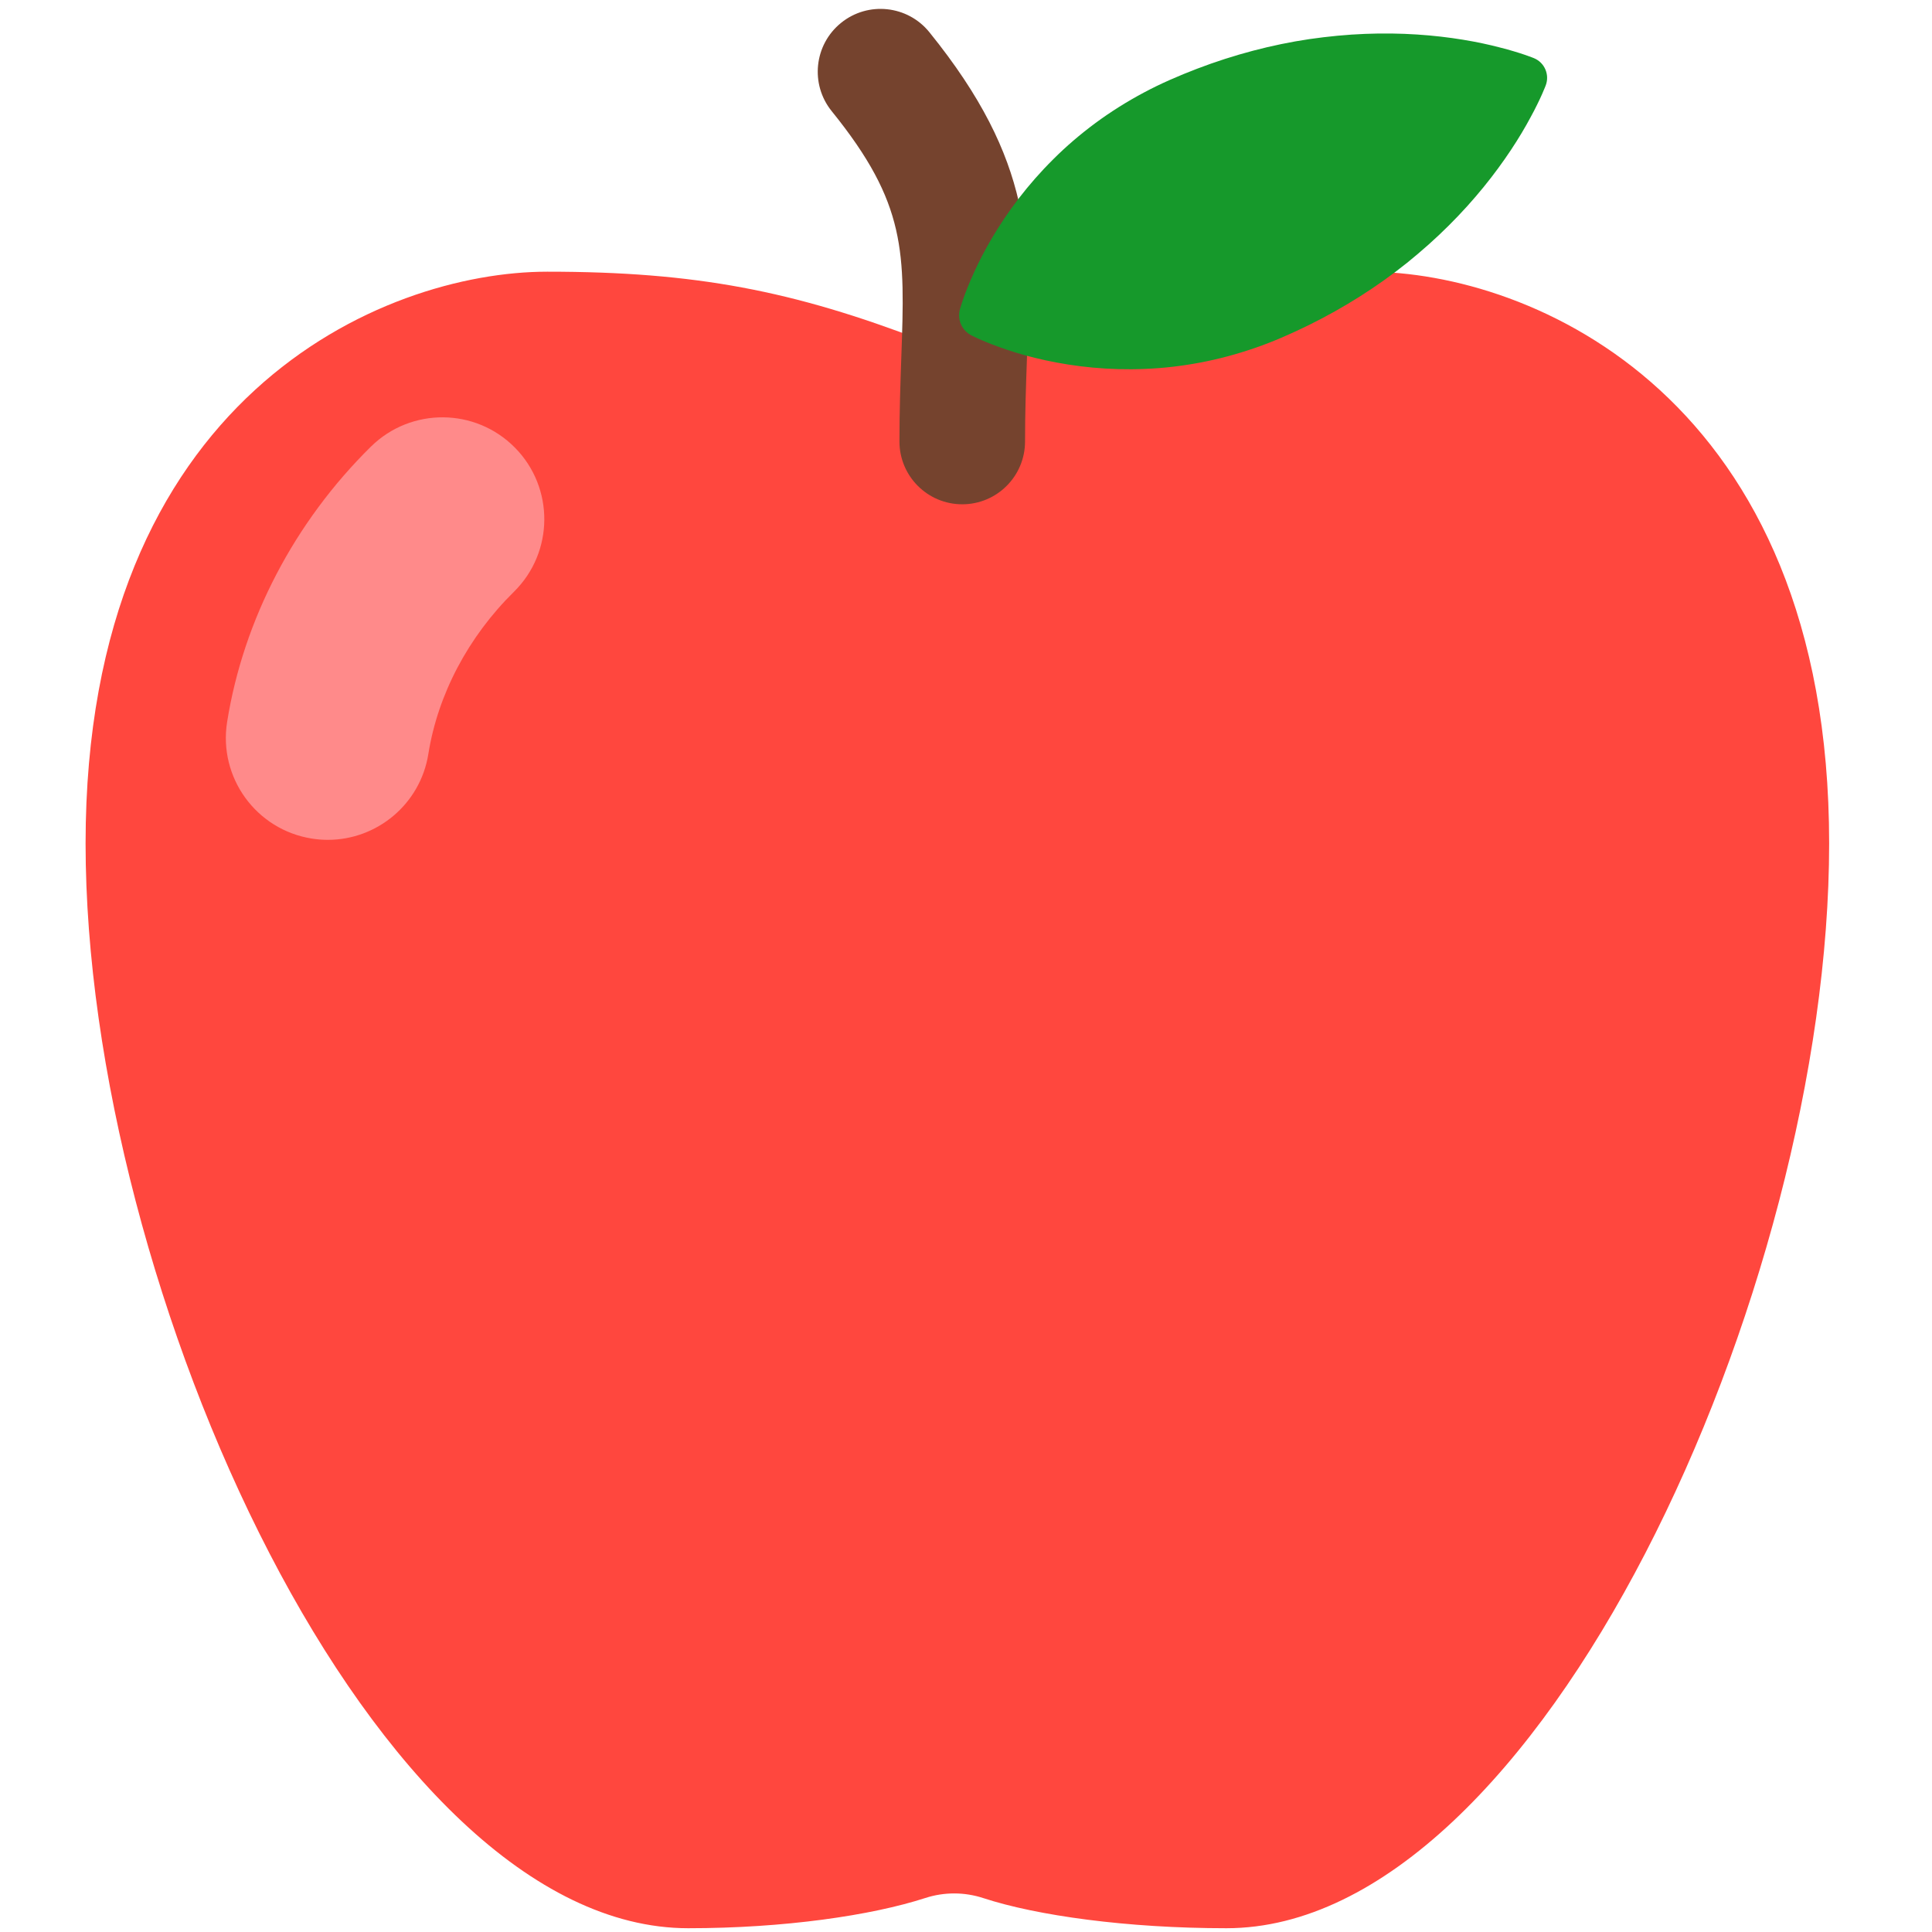
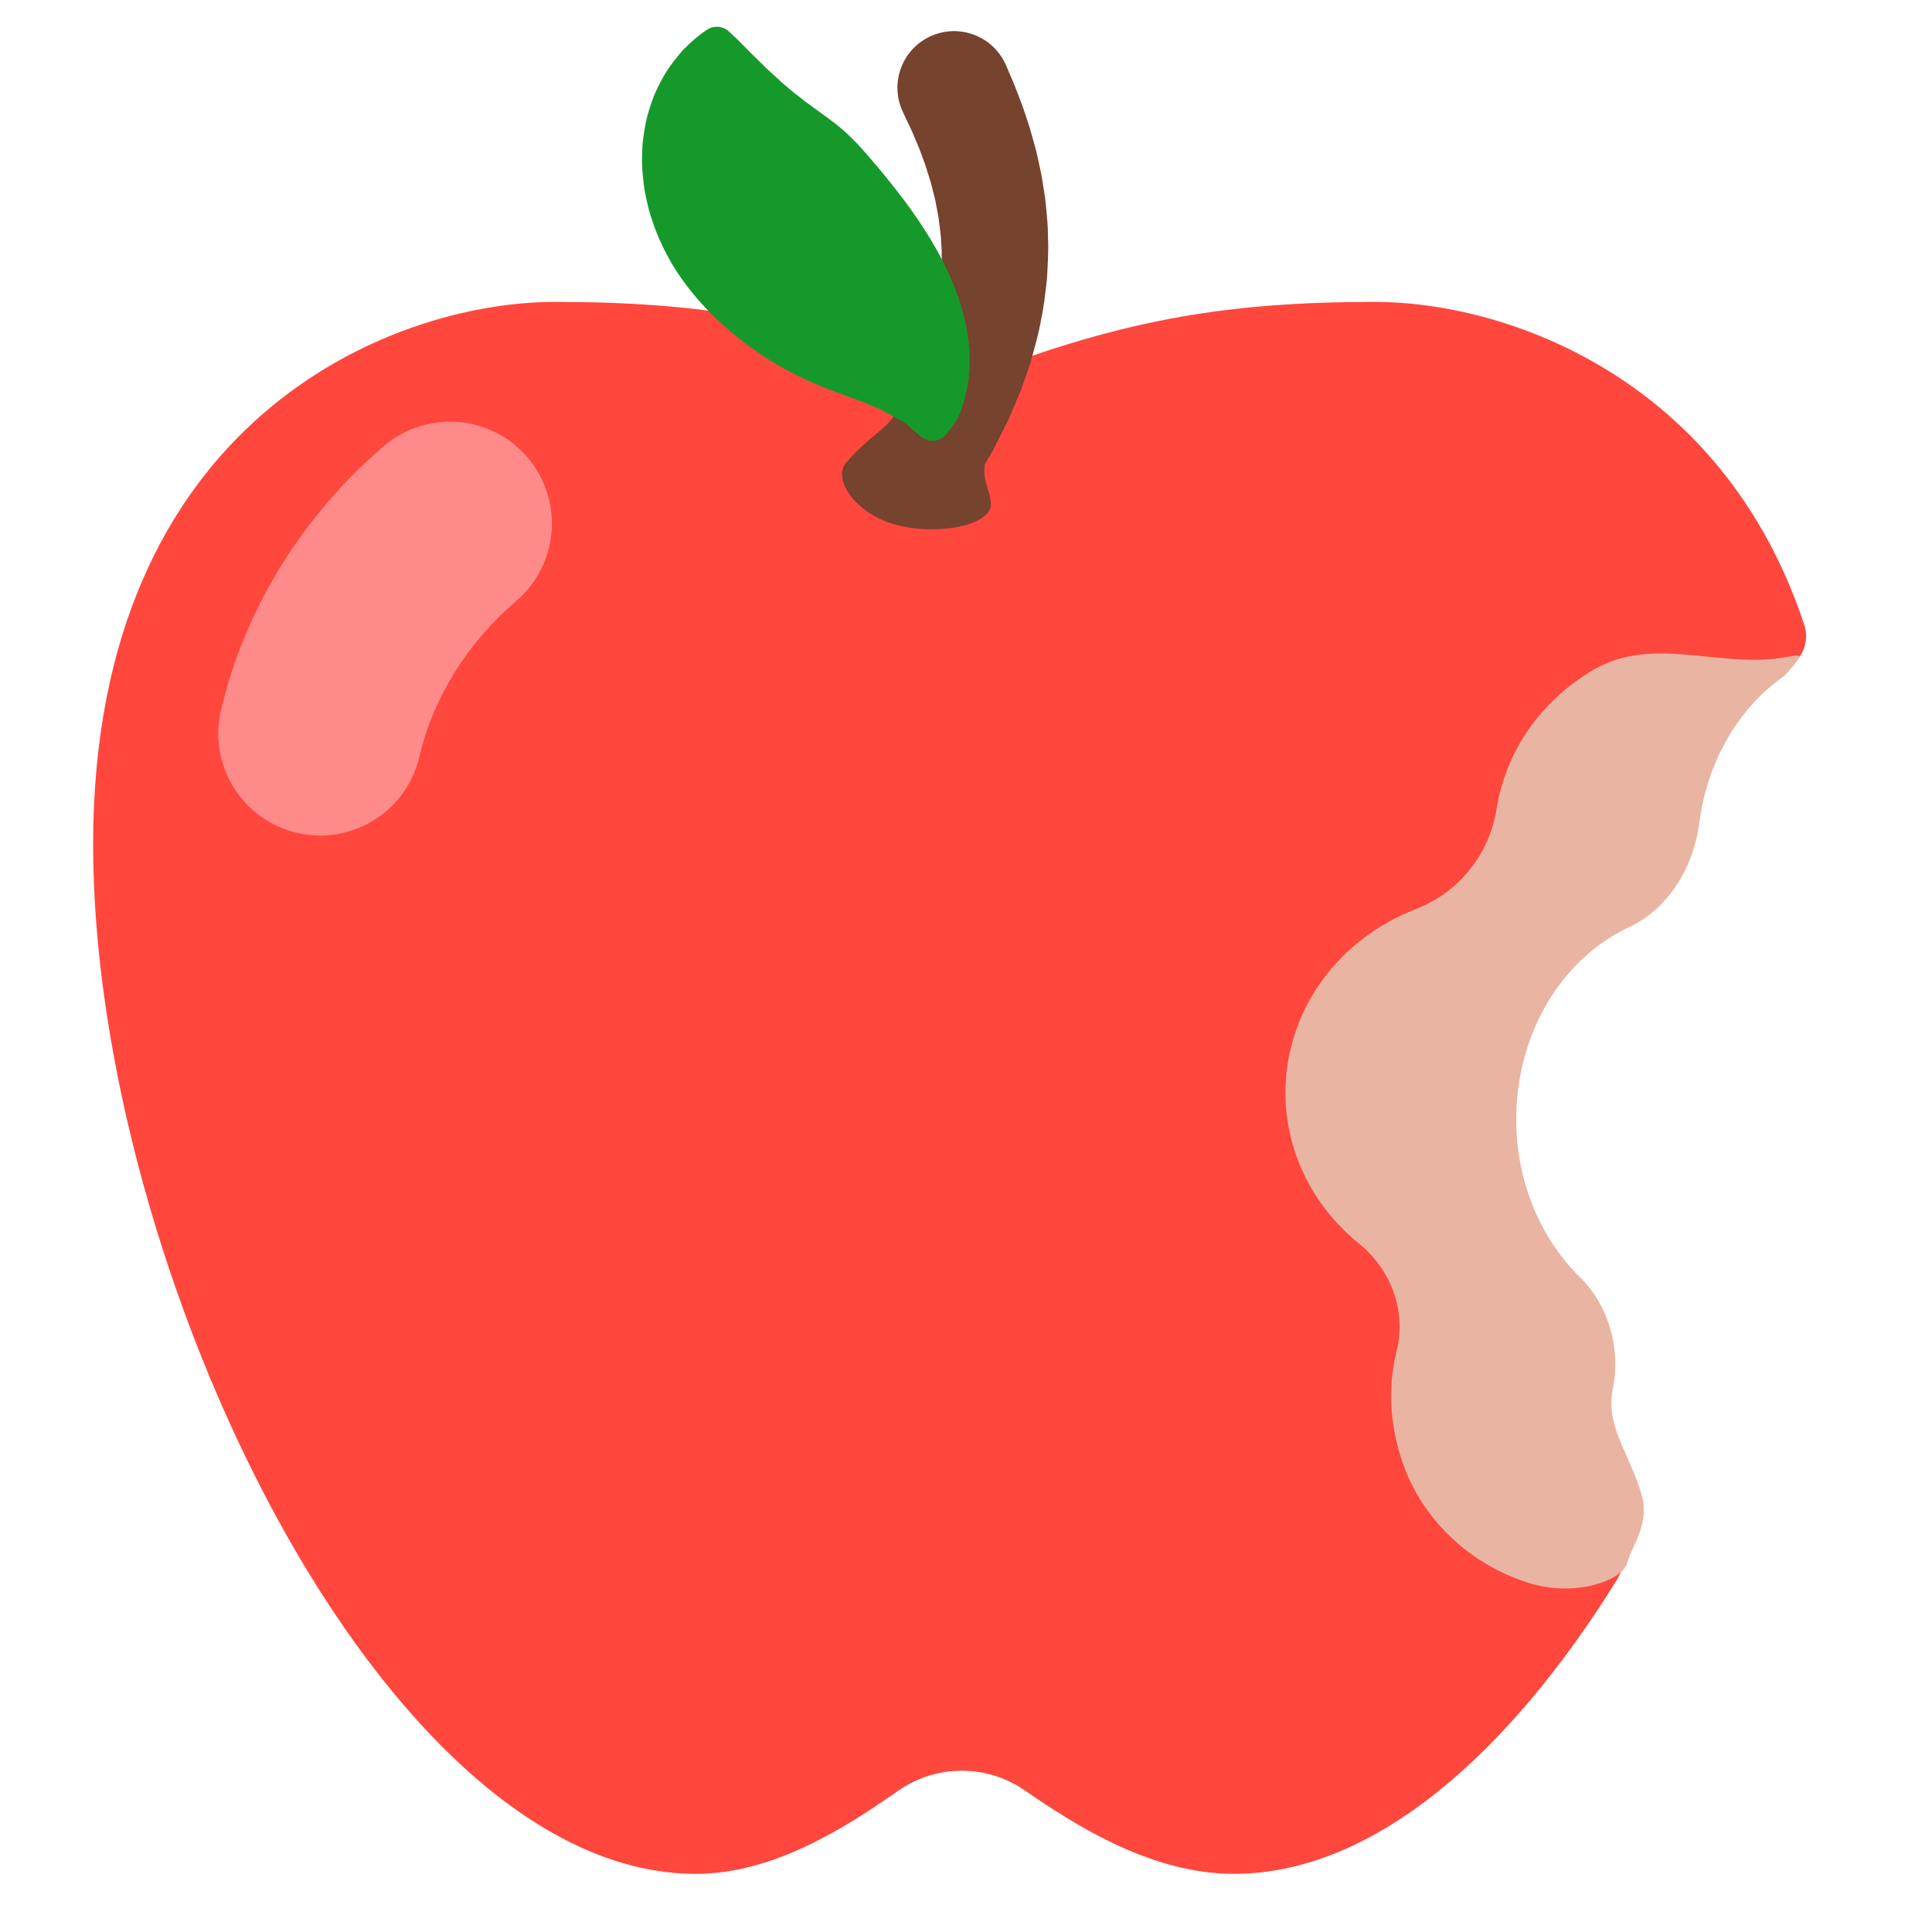
<svg xmlns="http://www.w3.org/2000/svg" version="1.1" x="0px" y="0px" viewBox="0 0 512 512" enable-background="new 0 0 512 512" xml:space="preserve">
  <g id="Layer_2">
-     <path fill="#FF473E" d="M362.384,72c-39.355,0-65.182,5.082-99.617,18.291c-5.83,2.236-12.28,2.236-18.111,0   C210.221,77.082,184.394,72,145.039,72C101.451,72,22.68,105.21,22.68,223.522S99.375,511,182.401,511   c25.434,0,48.555-3.387,62.822-8.012c4.999-1.62,10.379-1.608,15.372,0.029c14.101,4.623,38.018,7.983,64.427,7.983   c83.026,0,159.721-169.165,159.721-287.478S405.973,72,362.384,72z" />
+     <path fill="#FF473E" d="M396.327,358.248c-0.14-5.506,0.725-10.801,2.43-15.734c2.443-7.068-0.349-14.7-6.732-19.019   c-16.102-10.895-24.353-30.42-19.183-49.7c4.559-17.001,18.38-29.438,35.044-33.696c7.511-1.92,12.643-8.481,12.811-15.861   c0.35-15.342,8.614-30.275,23.616-38.998c7.562-4.397,15.98-6.61,24.378-6.803c6.849-0.158,11.499-6.657,9.451-12.86   c-21.6-65.423-78.914-85.569-113.756-85.569c-39.006,0-64.722,4.737-98.702,17.024c-6.438,2.328-13.503,2.328-19.941,0   c-33.98-12.287-59.696-17.024-98.702-17.024c-43.589,0-122.359,31.514-122.359,143.784s76.695,272.795,159.721,272.795   c20.531,0,39.554-12.182,53.63-22.022c10.085-7.05,23.468-7.075,33.584-0.07c14.231,9.855,34,22.092,55.407,22.092   c37.16,0,73.05-32.158,101.364-77.752c2.604-4.193,3.346-9.375,1.649-14.01c-0.755-2.063-1.958-3.868-3.869-4.639   C408.919,393.223,396.81,377.255,396.327,358.248z" />
  </g>
  <g id="Layer_3">
-     <path fill="#75432E" d="M255.005,133.642c-9.191,0-16.642-7.451-16.642-16.642c0-8.253,0.261-15.674,0.492-22.221   c0.984-27.977,1.433-40.746-18.44-65.313c-5.78-7.146-4.673-17.625,2.472-23.405c7.146-5.781,17.624-4.673,23.405,2.472   c27.696,34.239,26.912,56.544,25.826,87.416c-0.232,6.579-0.472,13.382-0.472,21.05   C271.646,126.191,264.196,133.642,255.005,133.642z" />
+     <path fill="#FF8A8A" d="M84.864,221.421c-2.028,0-4.086-0.229-6.146-0.709c-14.523-3.382-23.555-17.896-20.173-32.419   c6.221-26.716,21.554-51.603,43.175-70.076c11.338-9.686,28.38-8.349,38.067,2.989s8.348,28.38-2.989,38.067   c-12.921,11.04-22.034,25.695-25.66,41.266C108.235,213.002,97.133,221.421,84.864,221.421z" />
  </g>
  <g id="Layer_4">
-     <path fill="#16992B" d="M254.44,81.792c0,0,0.073-0.237,0.216-0.696c0.143-0.458,0.347-1.155,0.651-1.977   c0.582-1.706,1.513-4.028,2.771-6.82c2.513-5.587,6.49-12.68,11.906-19.719c2.706-3.523,5.77-7.037,9.165-10.399   c3.385-3.387,7.117-6.584,11.125-9.554c4.011-2.964,8.311-5.671,12.83-8.079c4.513-2.422,9.277-4.471,14.124-6.329   c9.699-3.705,19.844-6.39,29.811-7.86c4.99-0.72,9.912-1.191,14.693-1.378c4.778-0.193,9.407-0.121,13.773,0.162   c8.733,0.563,16.418,1.968,22.015,3.449c1.38,0.326,2.653,0.712,3.757,1.037c1.094,0.303,2.064,0.654,2.837,0.904   c1.558,0.531,2.422,0.892,2.422,0.892c2.795,1.165,4.152,4.333,3.119,7.149c0,0-0.324,0.879-0.994,2.382   c-0.342,0.736-0.745,1.686-1.267,2.694c-0.512,1.031-1.095,2.226-1.795,3.46c-2.721,5.11-6.918,11.701-12.444,18.485   c-2.763,3.393-5.858,6.836-9.249,10.207c-3.389,3.377-7.081,6.666-11.003,9.834c-7.857,6.307-16.724,11.919-26.037,16.509   c-4.659,2.289-9.401,4.389-14.246,6.05c-4.839,1.675-9.748,2.986-14.649,3.911c-4.904,0.918-9.786,1.481-14.571,1.659   c-4.774,0.203-9.434,0.059-13.857-0.353c-8.844-0.817-16.749-2.725-22.554-4.683c-2.902-0.977-5.238-1.873-6.884-2.607   c-0.81-0.336-1.46-0.661-1.892-0.867c-0.433-0.208-0.657-0.315-0.657-0.315C254.855,87.644,253.575,84.574,254.44,81.792z" />
+     <path fill="#EAB4A2" d="M435.002,395.999c-3.182-10.937-9.603-18.091-7.613-27.79c2.244-10.944-1.215-22.454-8.688-29.746   c-13.492-13.165-20.07-34.409-15.403-55.406c3.909-17.586,14.82-31.01,28.454-37.365c10.128-4.721,16.983-15.432,18.612-27.811   c2.03-15.432,9.76-29.829,22.439-38.723c0.338-0.237,2.338-2.574,2.573-2.909c1.473-2.099,3.254-3.125-2.006-2.131   c-17.075,3.227-35.16-5.876-50.921,3.288c-14.608,8.494-23.514,22.243-25.853,36.98c-1.877,11.822-9.775,22.052-21.444,26.56   c-15.708,6.069-28.28,18.889-32.783,35.684c-5.377,20.052,2.202,40.341,17.747,52.913c8.61,6.964,12.596,17.956,10.01,28.408   c-2.292,9.263-1.994,19.472,1.673,29.918c5.211,14.844,17.58,26.638,33.219,31.593c12.338,3.909,24.915-0.525,26.249-5.351   S437.295,403.88,435.002,395.999z" />
  </g>
  <g id="Layer_5">
-     <path fill="#FF8A8A" d="M86.887,222.567c-1.412,0-2.841-0.111-4.28-0.34c-14.726-2.346-24.762-16.185-22.417-30.911   c4.315-27.089,17.849-52.999,38.107-72.955c10.624-10.464,27.717-10.336,38.183,0.287c10.464,10.623,10.336,27.718-0.287,38.183   c-12.107,11.927-20.16,27.19-22.675,42.979C111.401,213.098,99.926,222.567,86.887,222.567z" />
+     <path fill="#75432E" d="M277.733,62.91c-0.023-0.911-0.046-1.819-0.069-2.723c-0.026-0.904-0.14-1.791-0.208-2.681   c-0.177-1.771-0.28-3.544-0.531-5.251c-0.266-1.707-0.527-3.385-0.783-5.028c-0.274-1.64-0.664-3.199-0.985-4.743   c-0.17-0.769-0.338-1.528-0.503-2.275c-0.2-0.73-0.397-1.45-0.59-2.157c-0.393-1.412-0.761-2.789-1.146-4.091   c-0.858-2.541-1.573-4.944-2.363-6.948c-0.78-2.01-1.417-3.815-2.03-5.212c-1.205-2.823-1.894-4.436-1.894-4.436   c-0.062-0.144-0.152-0.345-0.219-0.488c-3.522-7.5-12.457-10.724-19.957-7.201c-7.5,3.522-10.724,12.457-7.201,19.957l0.46,0.979   c0,0,0.605,1.288,1.663,3.542c0.55,1.124,1.073,2.505,1.758,4.077c0.696,1.571,1.27,3.368,2.023,5.311   c0.309,0.979,0.632,1.998,0.965,3.053c0.167,0.527,0.337,1.063,0.509,1.608c0.138,0.548,0.278,1.104,0.42,1.667   c0.269,1.128,0.618,2.28,0.853,3.468c0.227,1.188,0.459,2.401,0.695,3.635c0.232,1.234,0.325,2.498,0.506,3.77   c0.07,0.638,0.19,1.277,0.224,1.923c0.035,0.646,0.07,1.296,0.106,1.948c0.239,2.605,0.104,5.26,0.084,7.913   c-0.253,2.651-0.372,5.308-0.879,7.911c-0.315,2.614-1.02,5.158-1.565,7.633c-0.12,0.621-0.317,1.228-0.507,1.829   c-0.186,0.602-0.37,1.199-0.552,1.789c-0.378,1.178-0.679,2.343-1.086,3.458c-0.871,2.206-1.632,4.364-2.421,6.237   c-0.773,1.699-1.483,3.258-2.122,4.66c-1.028,0.03-1.764,0.412-2.056,1.29c-2,6-7.145,7.182-14.145,15.35   c-3.525,4.113,2.145,12.908,12.145,16.061c10.845,3.42,26.251,0.818,26.251-5.078c0-3.403-2.226-6.038-1.639-10.562   c0.044-0.075,0.083-0.142,0.129-0.219c0.347-0.591,0.732-1.246,1.151-1.958c0.422-0.741,0.862-1.399,1.371-2.45   c0.994-1.974,2.115-4.201,3.338-6.631c1.13-2.43,2.181-5.048,3.374-7.842c0.567-1.406,1.04-2.913,1.579-4.425   c0.262-0.76,0.527-1.529,0.794-2.305c0.269-0.776,0.545-1.557,0.748-2.38c0.871-3.261,1.874-6.606,2.464-10.157   c0.776-3.5,1.132-7.161,1.561-10.815C277.652,70.248,277.909,66.55,277.733,62.91z" />
+   </g>
+   <g id="Layer_6">
+     <path fill="#16992B" d="M244.095,115.74c0,0-0.134-0.109-0.392-0.32c-0.25-0.212-0.663-0.522-1.124-0.936   c-0.456-0.414-1.067-0.919-1.684-1.524c-0.159-0.151-0.323-0.307-0.493-0.469c-0.173-0.152-0.367-0.238-0.557-0.36   c-0.363-0.216-0.748-0.445-1.156-0.687c-0.807-0.474-1.584-0.832-2.552-1.41c-0.471-0.264-0.954-0.526-1.447-0.781   c-0.253-0.125-0.482-0.258-0.713-0.39c-0.254-0.123-0.513-0.249-0.775-0.376c-0.524-0.247-1.054-0.488-1.588-0.719   c-0.518-0.231-1.064-0.472-1.642-0.691c-0.538-0.217-1.089-0.44-1.654-0.667c-0.572-0.213-1.158-0.43-1.756-0.653   c-1.149-0.422-2.345-0.862-3.583-1.317c-0.611-0.217-1.287-0.463-1.905-0.703c-0.631-0.234-1.255-0.473-1.94-0.748   c-2.574-1.023-5.503-2.257-8.463-3.776c-0.766-0.387-1.511-0.801-2.273-1.202c-0.803-0.419-1.589-0.88-2.379-1.334   c-0.768-0.447-1.608-0.96-2.42-1.472c-0.817-0.519-1.613-1.02-2.465-1.611c-3.298-2.214-6.794-4.947-10.192-8.092   c-3.395-3.123-6.836-6.829-9.856-11.008c-3.037-4.135-5.629-8.987-7.517-13.96c-0.456-1.271-0.884-2.534-1.279-3.789   c-0.387-1.261-0.675-2.585-0.967-3.855c-0.266-1.289-0.536-2.538-0.693-3.829c-0.159-1.285-0.275-2.555-0.393-3.791   c-0.176-2.494-0.059-4.961,0.055-7.271c0.275-2.342,0.627-4.563,1.09-6.649c0.569-2.086,1.188-4.035,1.872-5.84   c0.36-0.9,0.768-1.756,1.18-2.582c0.4-0.824,0.811-1.613,1.235-2.366c1.683-3.01,3.671-5.386,5.293-7.269   c1.817-1.847,3.356-3.184,4.514-4.063c0.554-0.441,1.031-0.766,1.348-0.983c0.316-0.216,0.479-0.328,0.479-0.328   c1.861-1.275,4.312-1.037,5.895,0.441l0.25,0.235c0,0,0.144,0.134,0.423,0.395c0.281,0.259,0.703,0.642,1.186,1.123   c1.02,0.966,2.339,2.334,3.907,3.932c0.78,0.757,1.643,1.595,2.583,2.507c0.84,0.873,1.78,1.792,2.787,2.677   c1.006,0.892,1.952,1.805,2.94,2.696c1.056,0.867,2.067,1.728,3.044,2.574c0.51,0.393,1.031,0.794,1.562,1.202   c0.484,0.385,0.977,0.777,1.478,1.176c0.5,0.36,1.008,0.727,1.524,1.099c0.482,0.365,0.91,0.739,1.446,1.071   c0.471,0.339,0.948,0.683,1.431,1.031c0.407,0.357,0.945,0.68,1.409,1.014c0.442,0.338,0.89,0.679,1.341,1.024   c0.474,0.342,0.922,0.691,1.349,1.045c1.815,1.427,3.435,2.989,5.295,4.892c1.815,1.902,3.622,4.11,5.767,6.61   c2.113,2.507,4.305,5.252,6.66,8.37c2.344,3.113,4.649,6.468,6.921,10.188c0.555,0.952,1.106,1.895,1.651,2.83   c0.536,0.965,1.038,1.902,1.566,2.921c0.527,0.991,0.991,2.014,1.47,2.995c0.49,1.029,0.925,2.092,1.356,3.116   c0.214,0.521,0.428,1.006,0.631,1.543c0.193,0.542,0.386,1.08,0.576,1.613c0.378,1.073,0.74,2.078,1.043,3.168   c0.625,2.191,1.155,4.231,1.497,6.391c0.165,1.066,0.356,2.06,0.451,3.09c0.084,1.052,0.177,2.054,0.21,3.04   c0.14,1.919-0.044,3.892-0.176,5.612c-0.08,1.705-0.515,3.4-0.822,4.845c-0.28,1.392-0.781,2.935-1.208,4.145   c-0.801,2.607-1.962,3.805-2.674,4.877c-0.357,0.506-0.691,0.901-0.887,1.163c-0.205,0.264-0.311,0.4-0.311,0.4   c-1.617,2.081-4.615,2.457-6.696,0.839C244.161,115.793,244.118,115.759,244.095,115.74z" />
  </g>
</svg>
